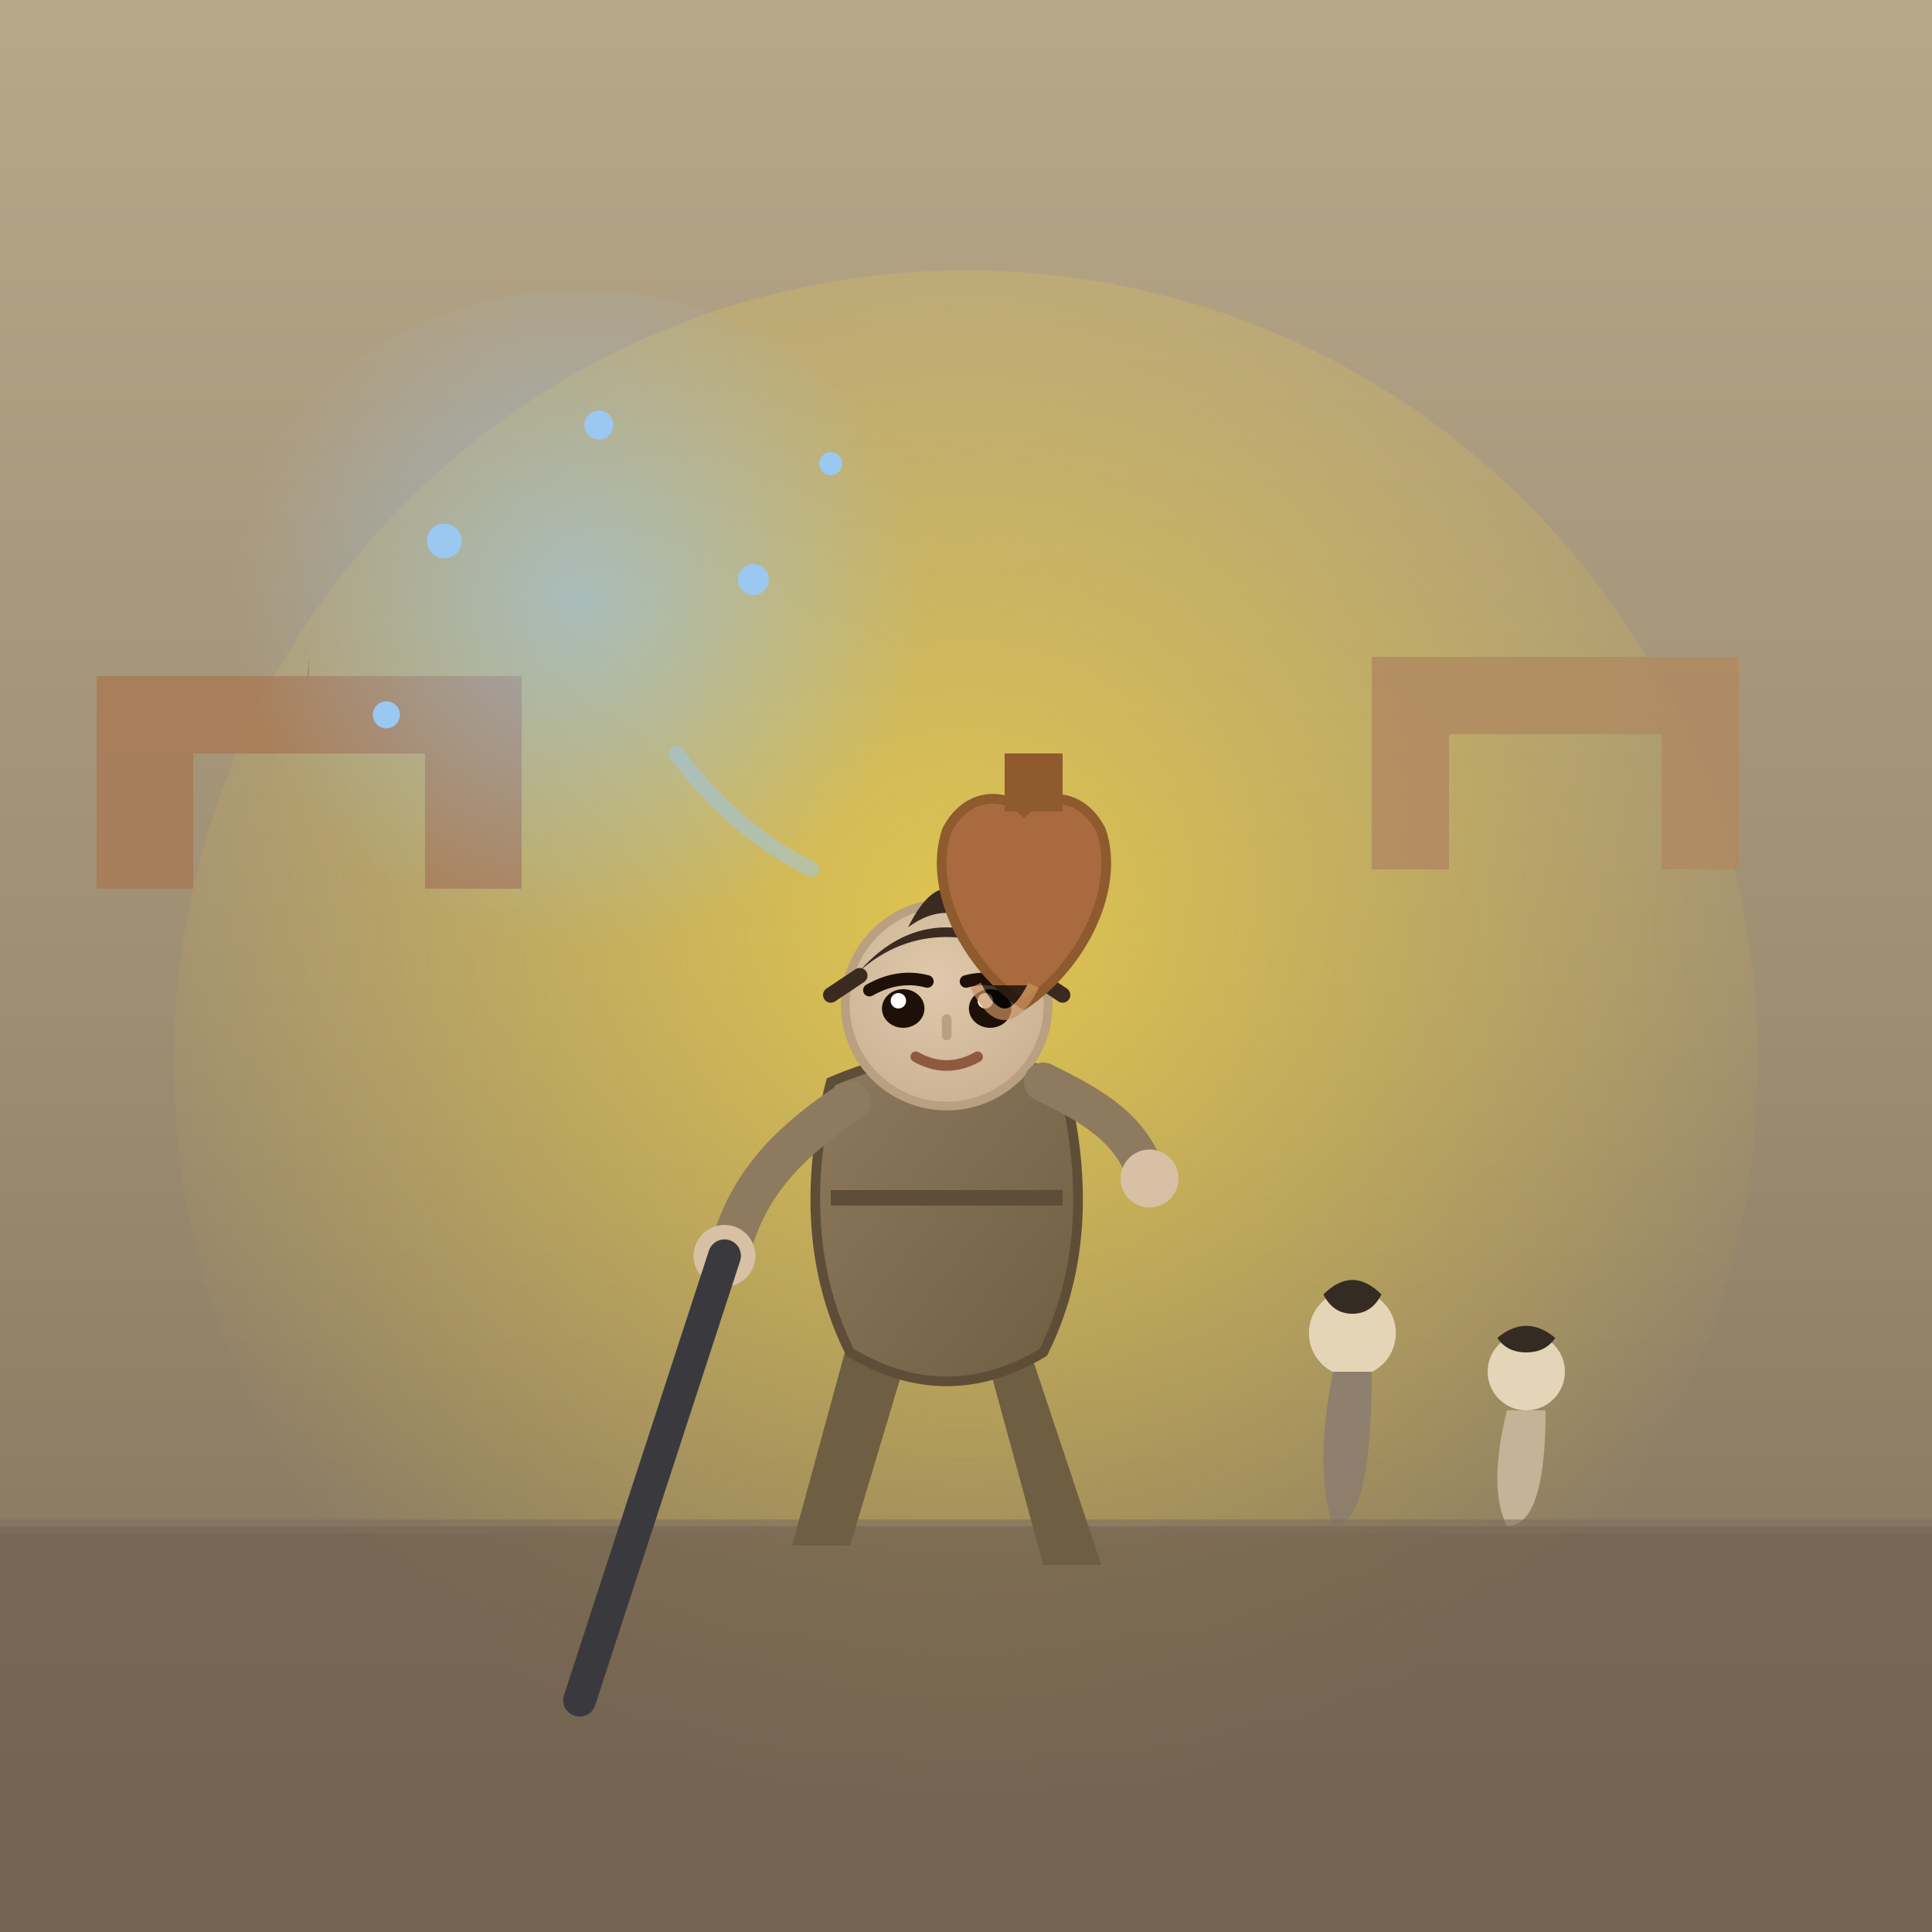
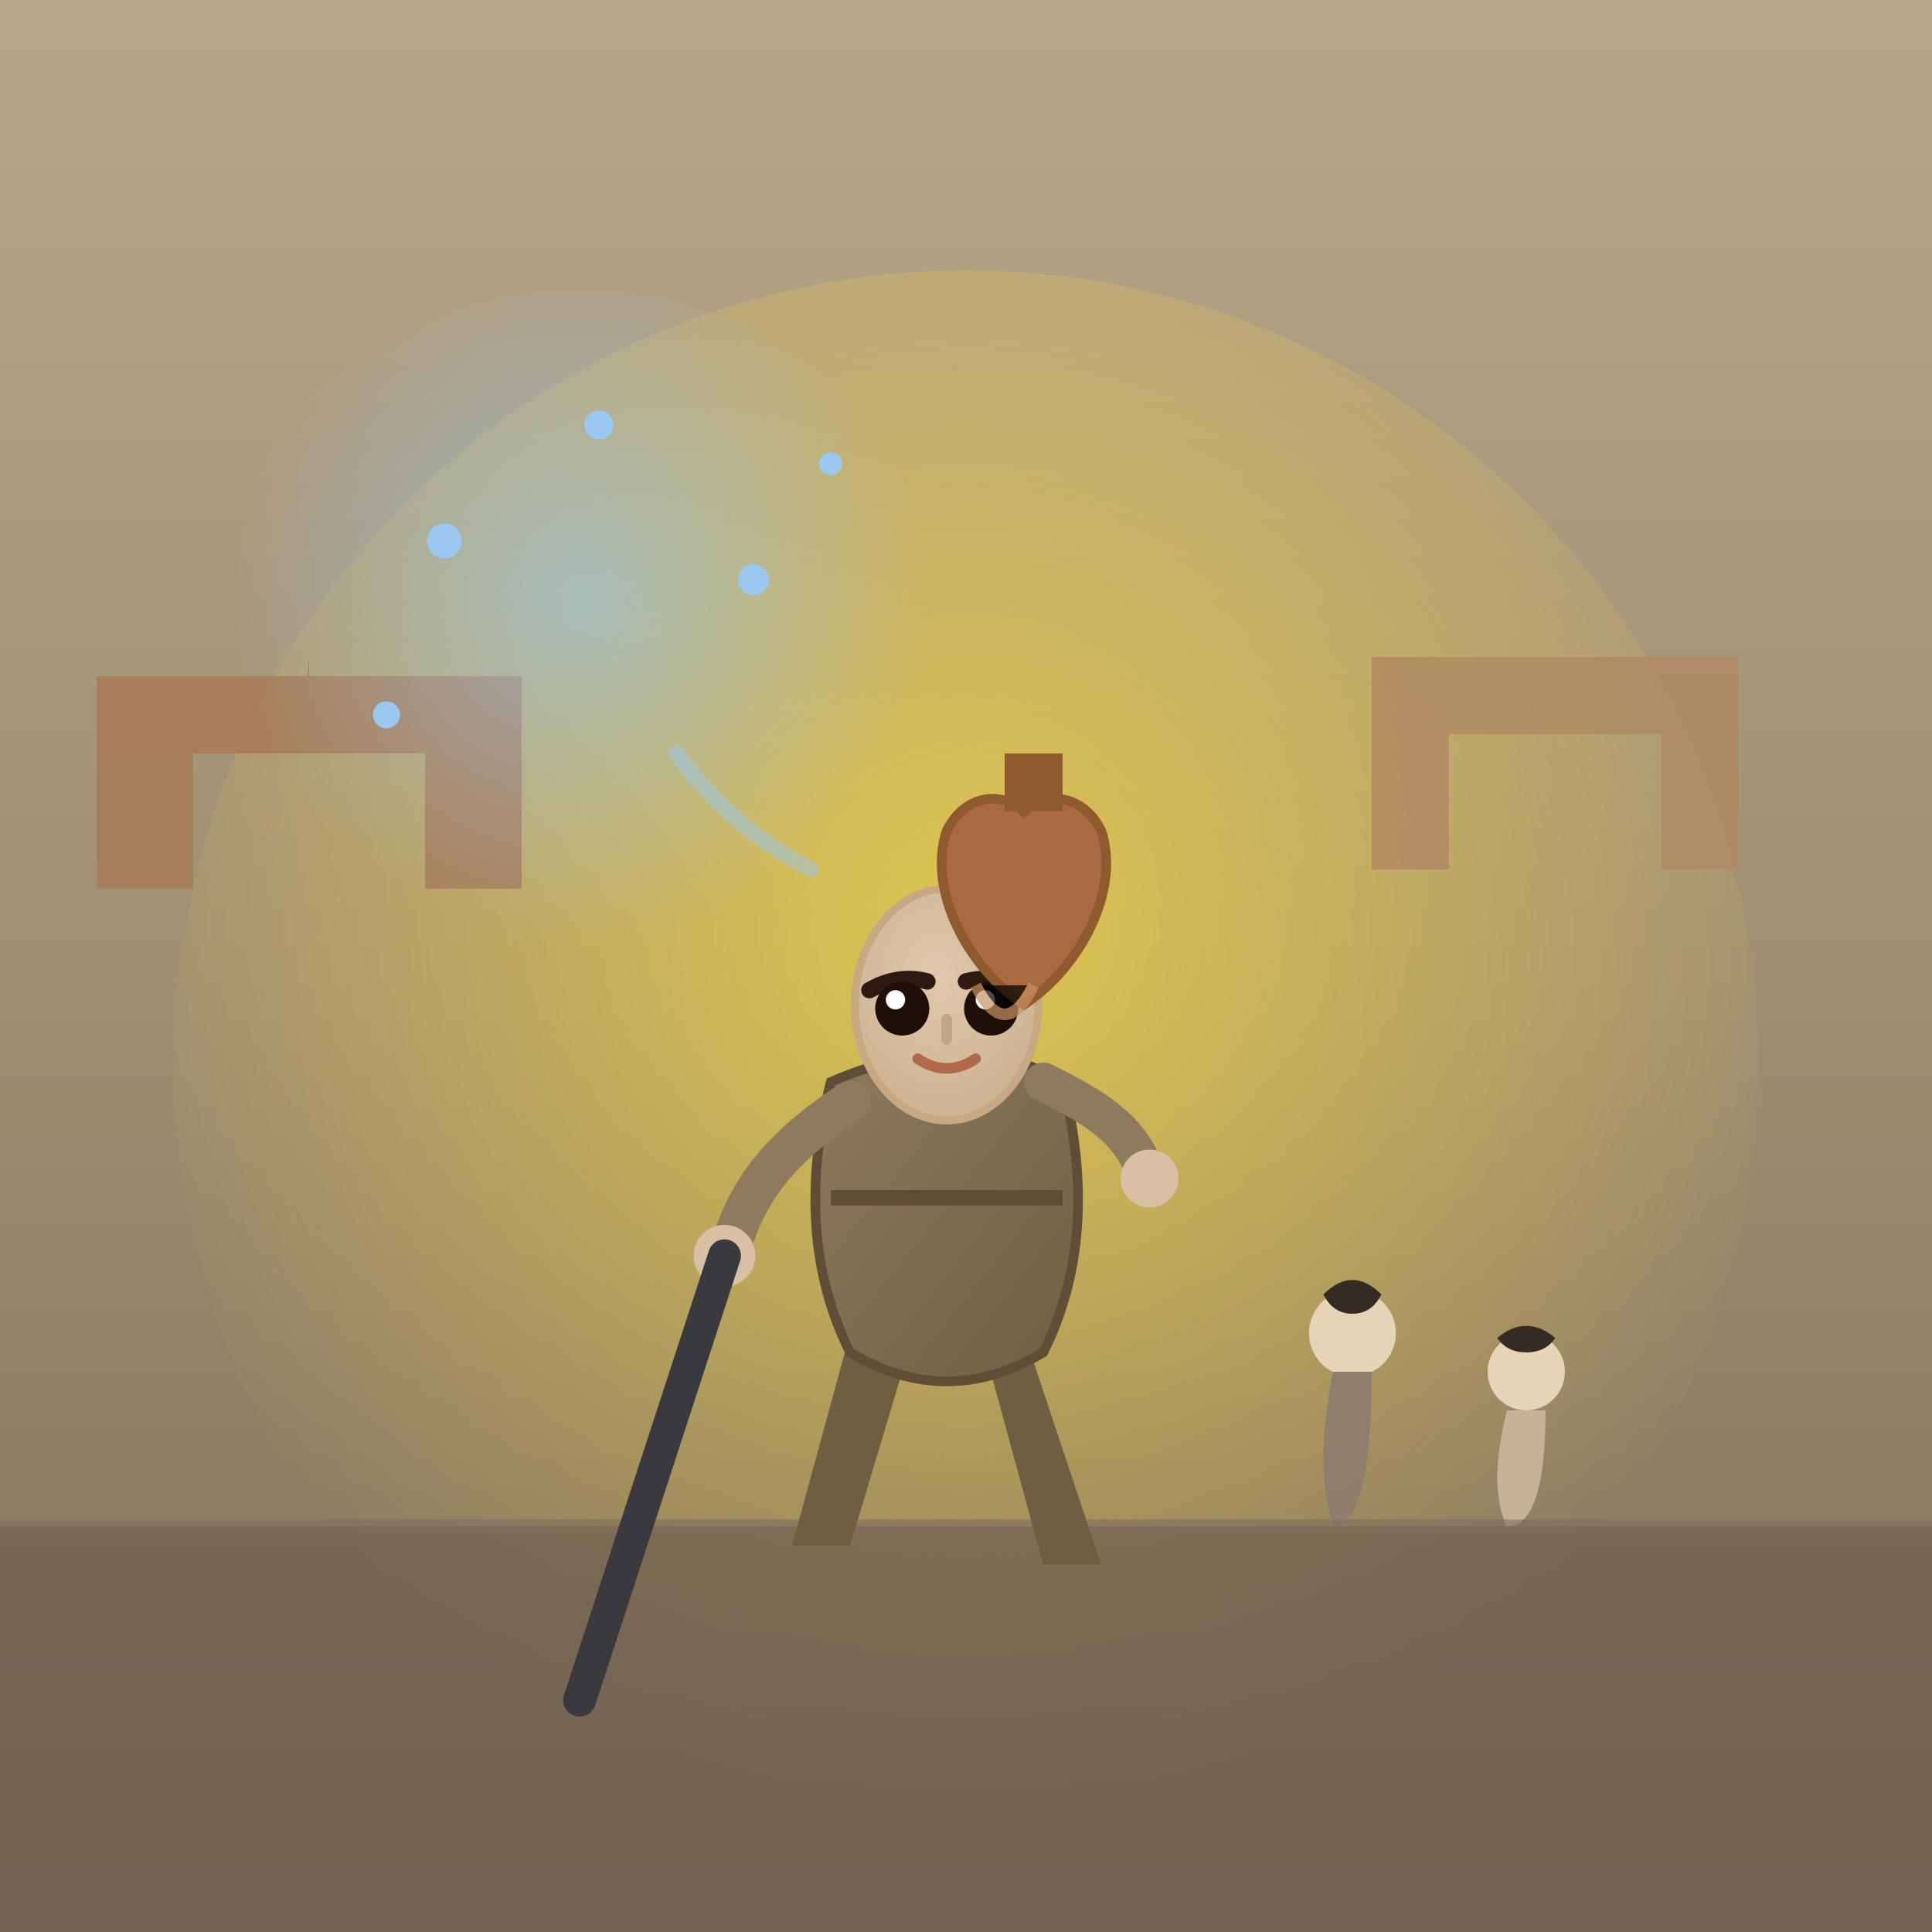
<svg xmlns="http://www.w3.org/2000/svg" viewBox="0 0 200 200" role="img" aria-label="铁拐李·四阶·济世跛仙·葫芦倾星斗百姓敬拜">
  <defs>
    <linearGradient id="bg" x1="0" y1="0" x2="0" y2="1">
      <stop offset="0%" stop-color="#B8A88A" />
      <stop offset="52%" stop-color="#9E8E72" />
      <stop offset="100%" stop-color="#7E6E58" />
    </linearGradient>
    <radialGradient id="aura" cx="50%" cy="42%" r="55%">
      <stop offset="0%" stop-color="#F5D742" stop-opacity="0.75" />
      <stop offset="100%" stop-color="#F5D742" stop-opacity="0" />
    </radialGradient>
    <radialGradient id="stars" cx="50%" cy="40%" r="45%">
      <stop offset="0%" stop-color="#9AC8F0" stop-opacity="0.6" />
      <stop offset="100%" stop-color="#9AC8F0" stop-opacity="0" />
    </radialGradient>
    <linearGradient id="cloth" x1="0" y1="0" x2="1" y2="1">
      <stop offset="0%" stop-color="#8E7A5E" />
      <stop offset="100%" stop-color="#6E5E42" />
    </linearGradient>
    <radialGradient id="skin" cx="45%" cy="38%" r="70%">
      <stop offset="0%" stop-color="#E0C8AC" />
      <stop offset="100%" stop-color="#C8B090" />
    </radialGradient>
    <g id="tieguaili-face">
-       <ellipse cx="0" cy="0" rx="10.5" ry="10.5" fill="url(#skin)" stroke="#B8A080" stroke-width="0.9" />
-       <path d="M -4 -8 Q 0 -11 4 -8 Q 2 -12 0 -12 Q -2 -12 -4 -8 Z" fill="#3A2A20" />
-       <path d="M -9 -3 L -12 -1 M 9 -3 L 12 -1" stroke="#3A2A20" stroke-width="1.6" stroke-linecap="round">
-         <animateTransform attributeName="transform" type="translate" values="0 0;0 -1;0 0" dur="3s" repeatCount="indefinite" />
-       </path>
-       <path d="M -9 -3.5 Q -5 -8 0 -8 Q 5 -8 9 -3.5 Q 5 -7 0 -7 Q -5 -7 -9 -3.5 Z" fill="#3A2A20" />
-       <path d="M -8 -1.5 Q -5 -3.2 -2 -2.4 M 8 -1.5 Q 5 -3.2 2 -2.4" stroke="#1E1008" stroke-width="1.3" stroke-linecap="round" fill="none" />
-       <ellipse cx="-4.5" cy="0.4" rx="2.2" ry="2" fill="#1E1008" />
-       <ellipse cx="4.5" cy="0.4" rx="2.2" ry="2" fill="#1E1008" />
-       <circle cx="-5" cy="-0.4" r="0.8" fill="#FFF" />
-       <circle cx="4" cy="-0.4" r="0.8" fill="#FFF" />
-       <path d="M 0 1.5 L 0 3.2" stroke="#B8A080" stroke-width="1" stroke-linecap="round" />
-       <path d="M -3.2 5.4 Q 0 7.2 3.2 5.4" fill="none" stroke="#8E5A3E" stroke-width="1.1" stroke-linecap="round" />
+       <ellipse cx="0" cy="0" rx="9.5" ry="12" fill="url(#skin)" stroke="#C8A882" stroke-width="0.8" />
+       <path d="M -8 -1.5 Q -5 -3.2 -2 -2.4 M 8 -1.5 Q 5 -3.2 2 -2.4" stroke="#2E1A10" stroke-width="1.7" stroke-linecap="round" fill="none" />
+       <circle cx="-4.6" cy="0.4" r="2.8" fill="#1E1008" />
+       <circle cx="4.6" cy="0.4" r="2.8" fill="#1E1008" />
+       <circle cx="-5.3" cy="-0.5" r="1" fill="#FFF" />
+       <circle cx="4" cy="-0.5" r="1" fill="#FFF" />
+       <path d="M 0 1.5 L 0 3.6" stroke="#C0A884" stroke-width="1.1" stroke-linecap="round" />
+       <path d="M -3 5.6 Q 0 7.6 3 5.6" fill="none" stroke="#B06A4A" stroke-width="1.1" stroke-linecap="round" />
    </g>
  </defs>
  <rect width="200" height="200" fill="url(#bg)" />
  <circle cx="100" cy="110" r="82" fill="url(#aura)">
    <animate attributeName="opacity" values="0.75;0.45;0.75" dur="3.2s" repeatCount="indefinite" />
  </circle>
  <g opacity="0.85">
    <path d="M 20 92 L 20 78 L 44 78 L 44 92 L 54 92 L 54 70 L 10 70 L 10 92 Z" fill="#A87A56" />
    <path d="M 32 78 L 32 68 L 31 78 Z" fill="#A87A56" />
    <path d="M 150 90 L 150 76 L 172 76 L 172 90 L 180 90 L 180 68 L 142 68 L 142 90 Z" fill="#B08A62" />
    <path d="M 161 76 L 161 68 L 160 76 Z" fill="#B08A62" />
  </g>
  <circle cx="60" cy="70" r="40" fill="url(#stars)">
    <animate attributeName="opacity" values="0.6;0.3;0.6" dur="3s" repeatCount="indefinite" />
  </circle>
  <g fill="#9AC8F0">
    <circle cx="46" cy="56" r="1.8">
      <animate attributeName="opacity" values="0.9;0.3;0.9" dur="2.4s" repeatCount="indefinite" />
    </circle>
    <circle cx="62" cy="44" r="1.5">
      <animate attributeName="opacity" values="0.9;0.3;0.9" dur="2.8s" repeatCount="indefinite" />
    </circle>
    <circle cx="78" cy="60" r="1.6">
      <animate attributeName="opacity" values="0.9;0.3;0.9" dur="2.6s" repeatCount="indefinite" />
    </circle>
    <circle cx="40" cy="74" r="1.4">
      <animate attributeName="opacity" values="0.9;0.3;0.9" dur="3s" repeatCount="indefinite" />
    </circle>
    <circle cx="86" cy="48" r="1.2">
      <animate attributeName="opacity" values="0.9;0.3;0.9" dur="2.2s" repeatCount="indefinite" />
    </circle>
  </g>
  <path d="M 70 78 Q 76 86 84 90" fill="none" stroke="#9AC8F0" stroke-width="1.6" opacity="0.5" stroke-linecap="round">
    <animate attributeName="opacity" values="0.5;0.15;0.5" dur="2.6s" repeatCount="indefinite" />
  </path>
  <g opacity="0.95">
    <circle cx="140" cy="138" r="4.5" fill="#E8D8BC" />
    <path d="M 137 134 Q 140 131 143 134 Q 142 136 140 136 Q 138 136 137 134 Z" fill="#2E2620" />
    <path d="M 138 142 Q 136 152 138 158 Q 142 158 142 142 Z" fill="#8E7E6E" />
    <circle cx="158" cy="142" r="4" fill="#E8D8BC" />
    <path d="M 155 138.5 Q 158 136 161 138.5 Q 160 140 158 140 Q 156 140 155 138.5 Z" fill="#2E2620" />
    <path d="M 156 146 Q 154 154 156 158 Q 160 158 160 146 Z" fill="#C8B498" />
  </g>
  <path d="M 0 158 L 200 158 L 200 200 L 0 200 Z" fill="#6E5E4E" opacity="0.7" />
  <path d="M 0 158 L 200 158" stroke="#7E6E5E" stroke-width="1.4" opacity="0.6" />
  <path d="M 88 138 L 82 160 L 88 160 L 94 140 Z" fill="#6E5E42" />
  <path d="M 106 138 L 114 162 L 108 162 L 102 140 Z" fill="#6E5E42" />
  <path d="M 86 112 Q 82 128 88 140 Q 98 146 108 140 Q 114 128 110 112 Q 100 106 86 112 Z" fill="url(#cloth)" stroke="#5E4E38" stroke-width="1" />
  <path d="M 86 124 L 110 124" stroke="#5E4E38" stroke-width="1.6" />
  <use href="#tieguaili-face" transform="translate(98,104) scale(1)" />
  <path d="M 88 114 C 82 118 78 122 76 128" fill="none" stroke="#8E7A5E" stroke-width="4.2" stroke-linecap="round" />
  <circle cx="75" cy="130" r="3.2" fill="#D8C0A4" />
  <line x1="75" y1="130" x2="60" y2="176" stroke="#3A3A3E" stroke-width="3.4" stroke-linecap="round" />
  <g>
    <animateTransform attributeName="transform" type="translate" values="0 0;1 -1;0 0" dur="2.8s" repeatCount="indefinite" />
    <path d="M 106 104 C 112 100 116 92 114 86 C 112 82 108 82 106 84 C 104 82 100 82 98 86 C 96 92 100 100 106 104 Z" fill="#A86A3E" stroke="#8E5A2E" stroke-width="1" />
    <path d="M 104 84 L 104 78 L 110 78 L 110 84" fill="#8E5A2E" />
    <path d="M 101 102 Q 104 108 107 102" stroke="#C8905E" stroke-width="1.2" opacity="0.7" />
  </g>
  <path d="M 108 112 C 112 114 116 116 118 120" fill="none" stroke="#8E7A5E" stroke-width="4" stroke-linecap="round" />
  <circle cx="119" cy="122" r="3" fill="#D8C0A4" />
  <g fill="#F5D742">
    <circle cx="44" cy="104">
      <animate attributeName="cy" values="104;96;104" dur="3.2s" repeatCount="indefinite" />
      <animate attributeName="opacity" values="0.6;0.15;0.6" dur="3.2s" repeatCount="indefinite" />
    </circle>
    <circle cx="156" cy="72">
      <animate attributeName="cy" values="72;64;72" dur="3.6s" repeatCount="indefinite" />
      <animate attributeName="opacity" values="0.5;0.12;0.5" dur="3.6s" repeatCount="indefinite" />
    </circle>
  </g>
</svg>
